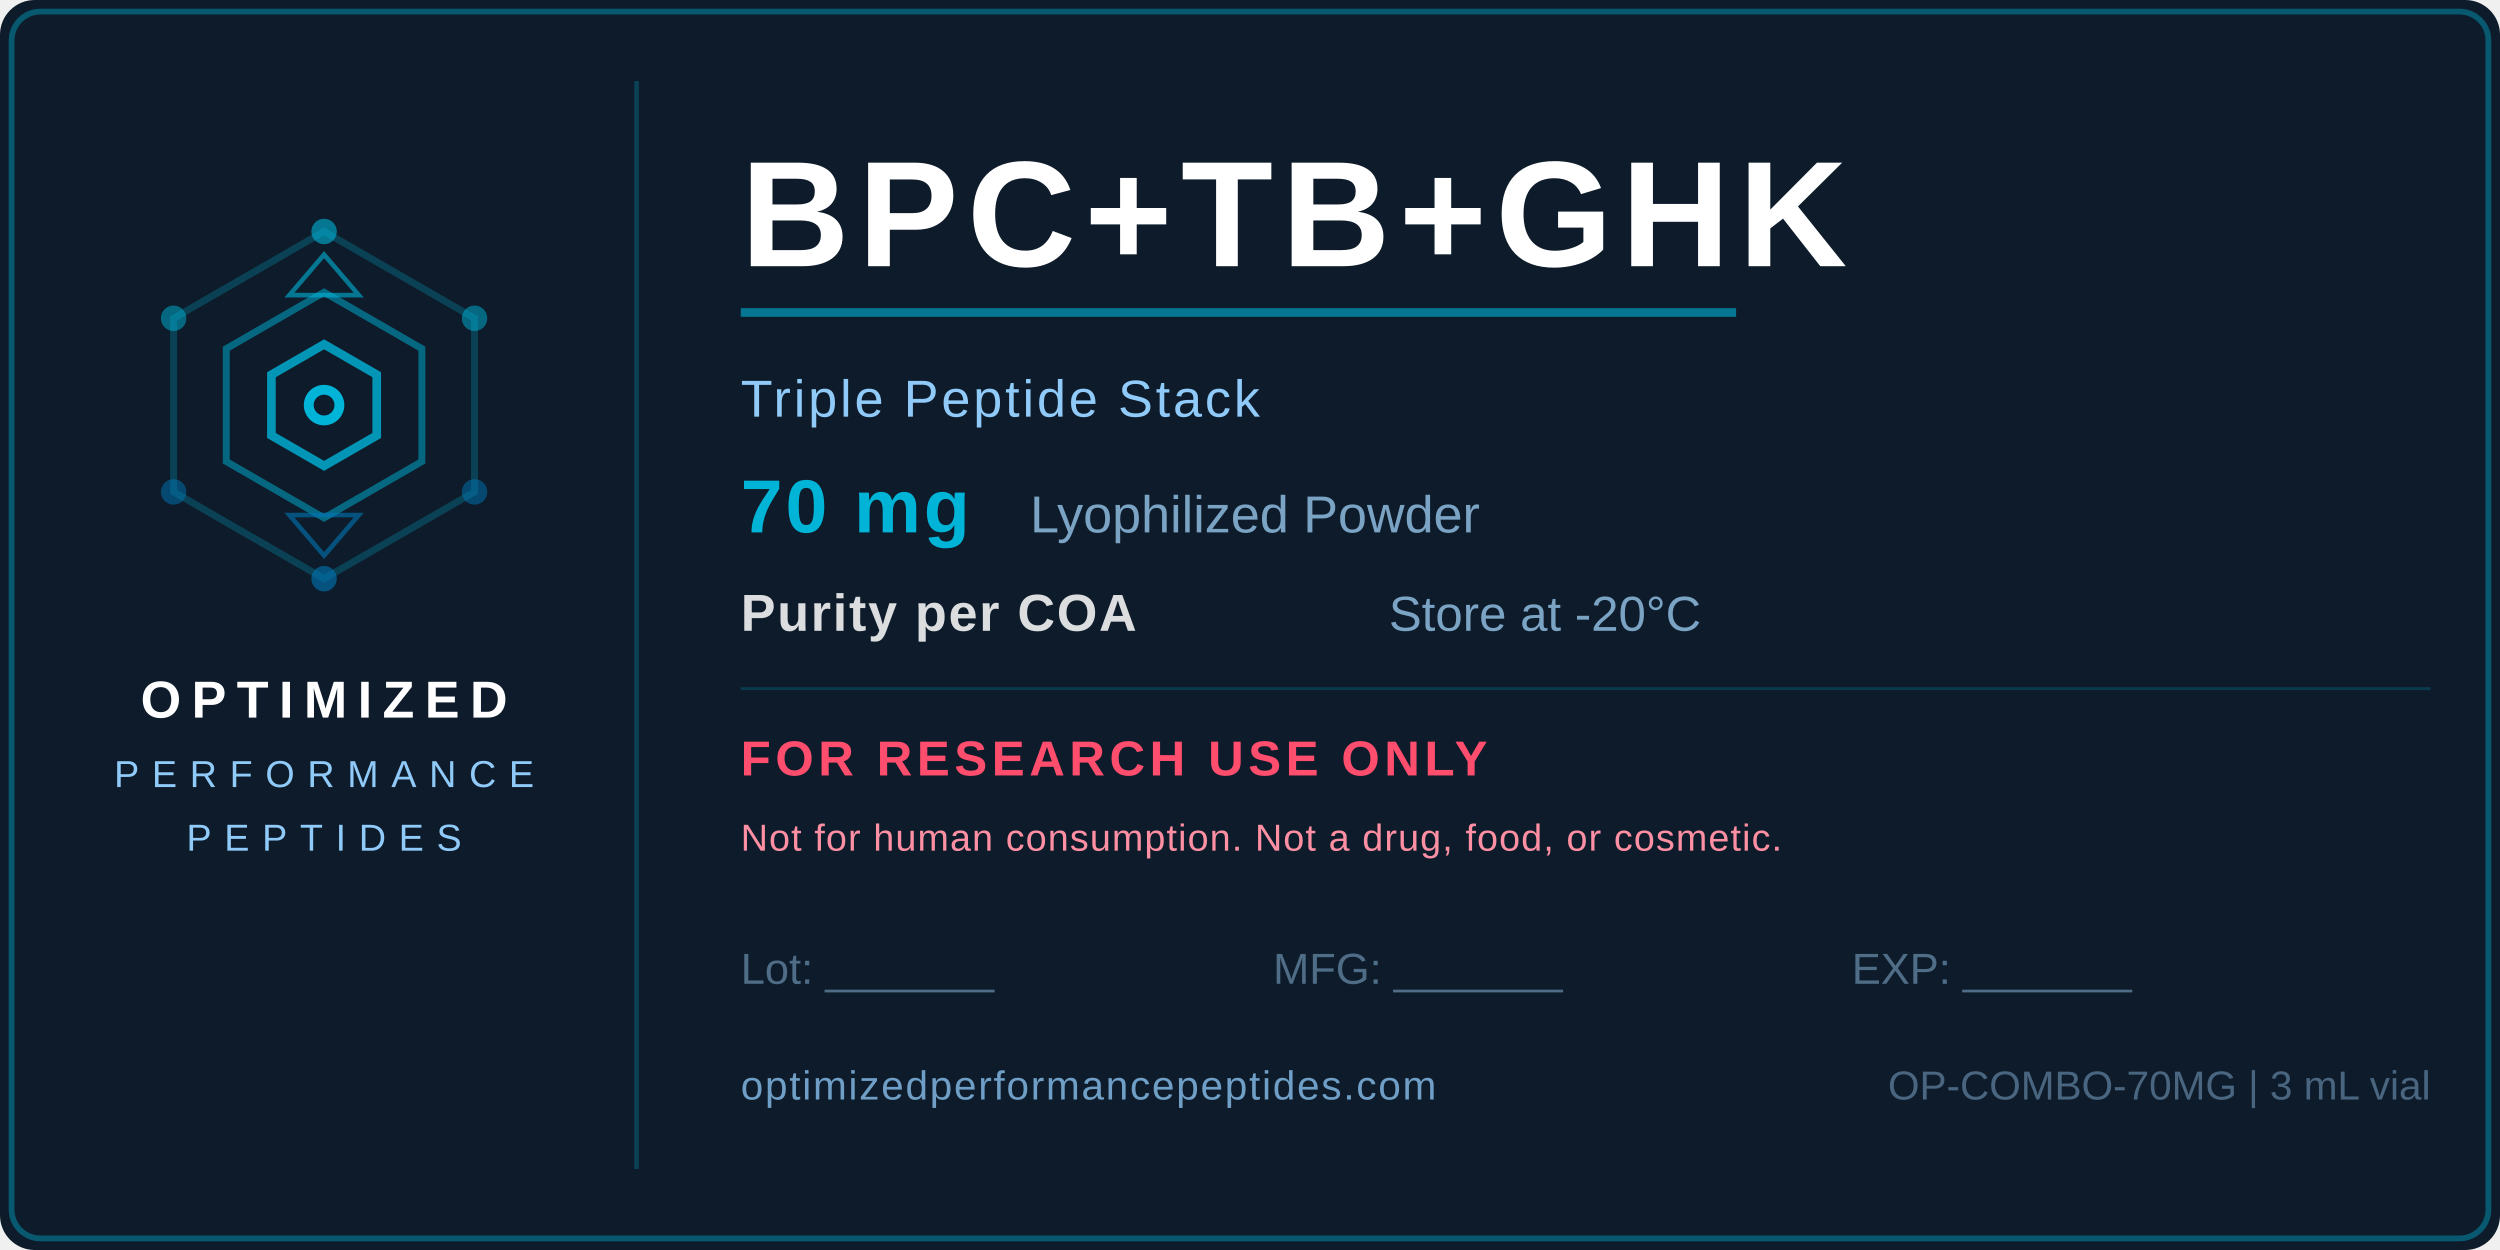
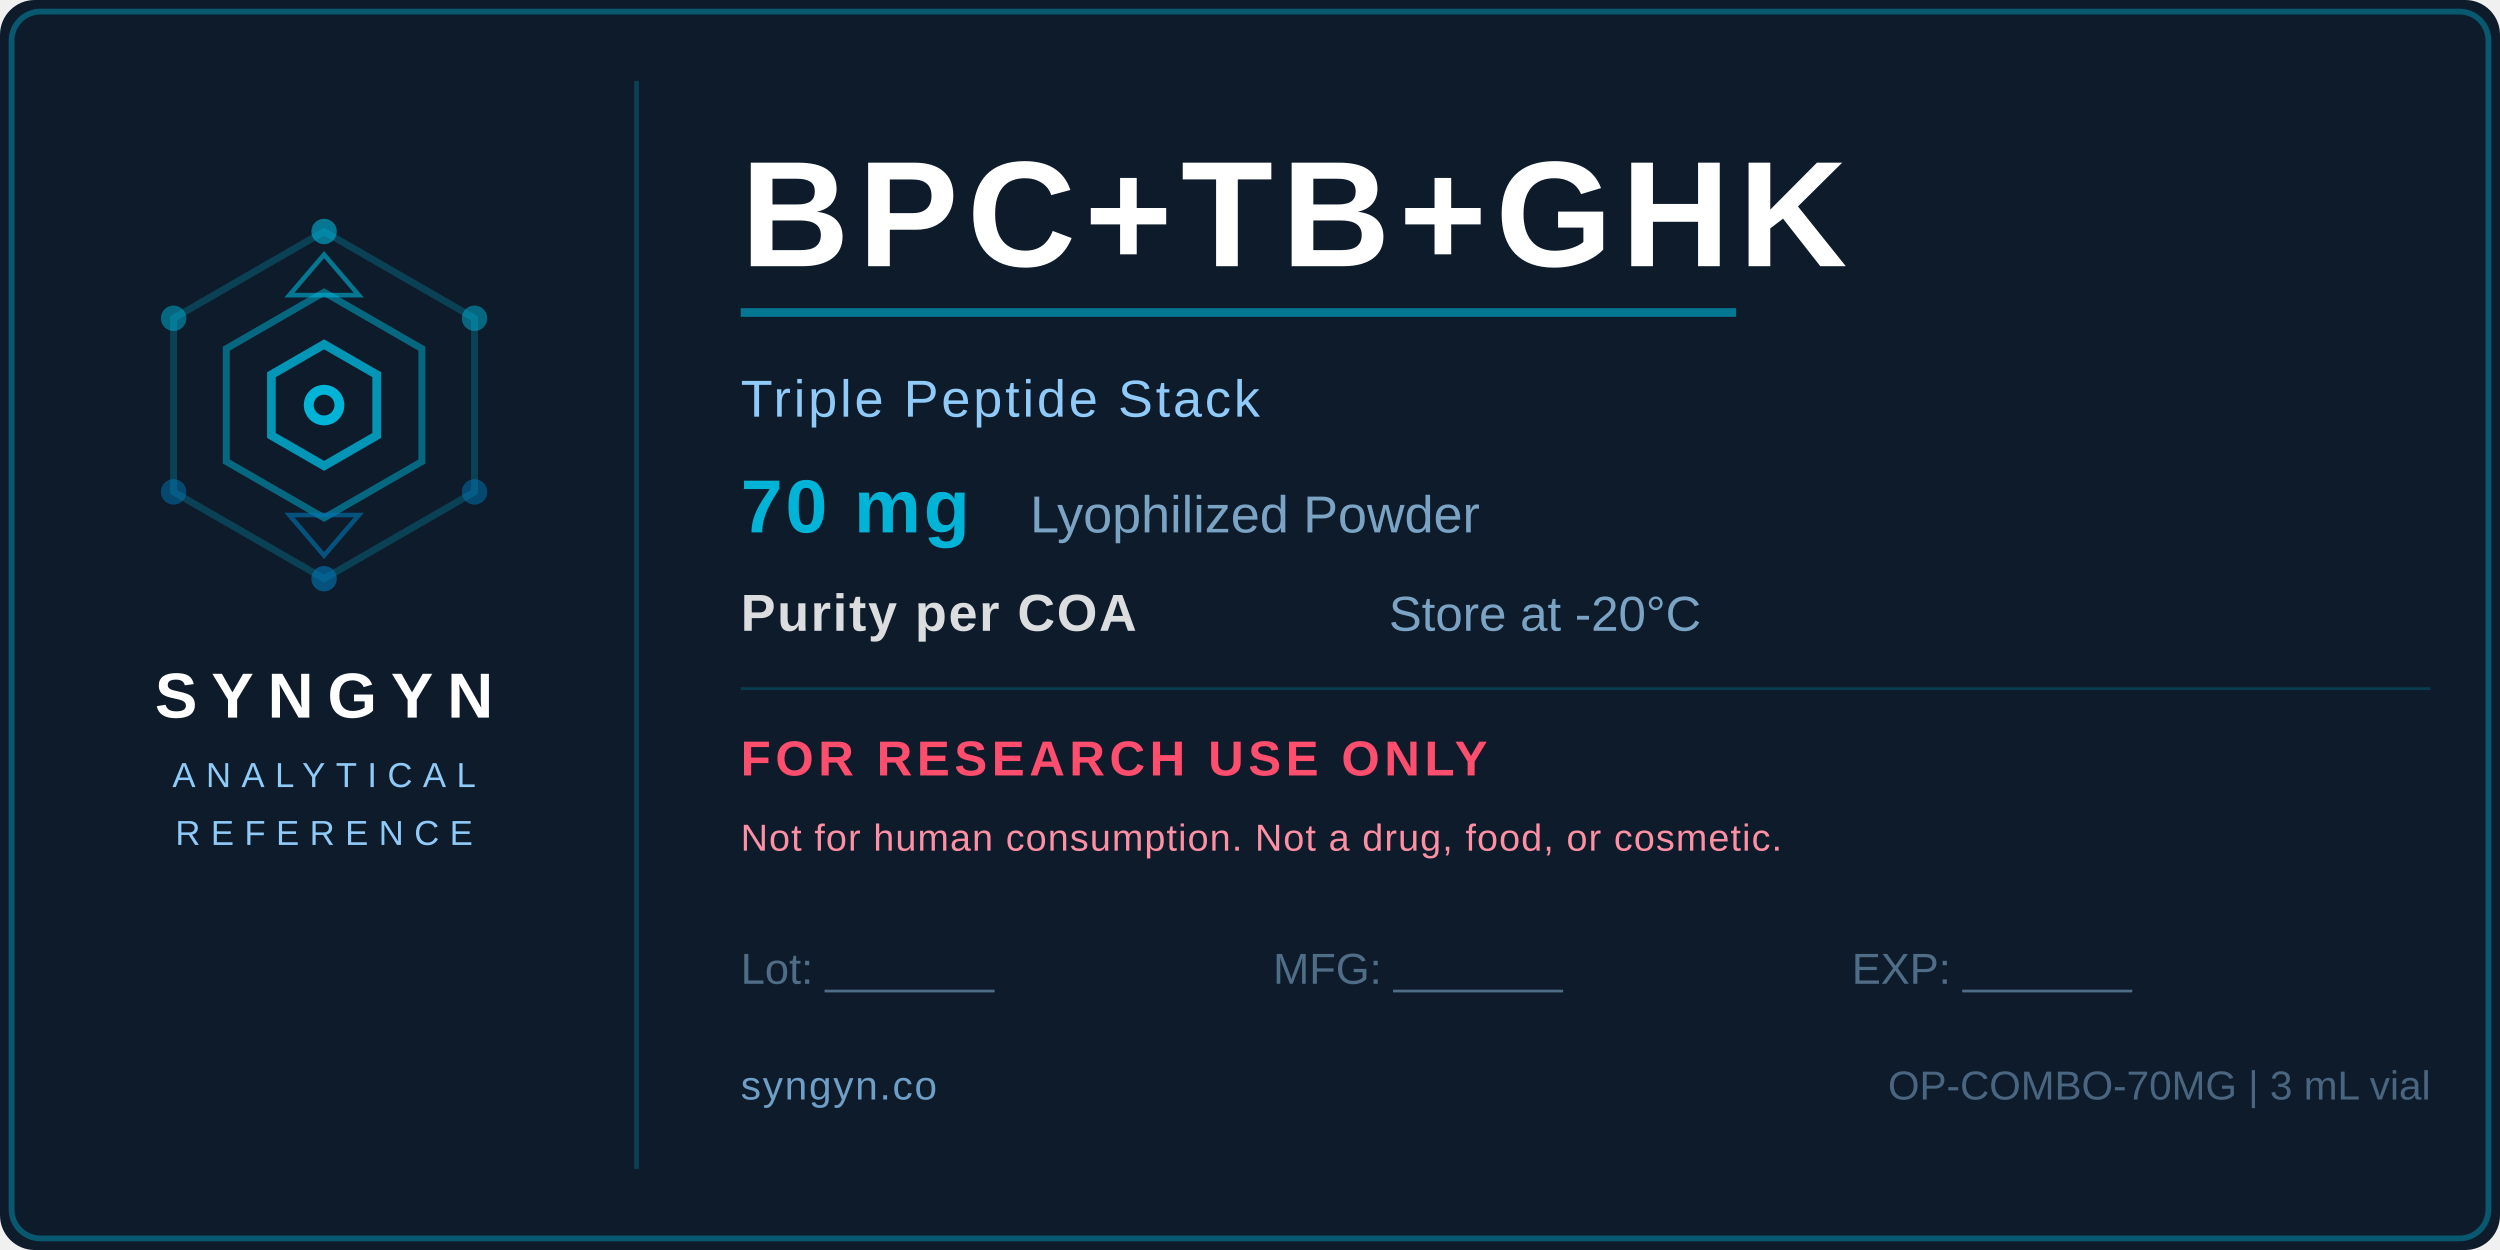
<svg xmlns="http://www.w3.org/2000/svg" width="1.5in" height="0.75in" viewBox="0 0 432 216">
  <rect x="0" y="0" width="432" height="216" rx="6" fill="#0D1B2A" />
  <rect x="2" y="2" width="428" height="212" rx="5" fill="none" stroke="#00B4D8" stroke-width="1" opacity="0.4" />
  <line x1="110" y1="14" x2="110" y2="202" stroke="#00B4D8" stroke-width="0.8" opacity="0.25" />
  <g transform="translate(56, 70)">
    <polygon points="0,-30 26,-15 26,15 0,30 -26,15 -26,-15" fill="none" stroke="#00B4D8" stroke-width="1.2" opacity="0.25" />
    <polygon points="0,-19.5 16.9,-9.75 16.9,9.75 0,19.5 -16.9,9.75 -16.9,-9.75" fill="none" stroke="#00B4D8" stroke-width="1.2" opacity="0.5" />
    <polygon points="0,-10.5 9.1,-5.25 9.1,5.25 0,10.5 -9.1,5.25 -9.1,-5.25" fill="none" stroke="#00B4D8" stroke-width="1.5" opacity="0.8" />
    <circle cx="0" cy="-30" r="2.2" fill="#00B4D8" opacity="0.6" />
    <circle cx="26" cy="-15" r="2.2" fill="#00B4D8" opacity="0.5" />
    <circle cx="26" cy="15" r="2.2" fill="#0077B6" opacity="0.5" />
    <circle cx="0" cy="30" r="2.2" fill="#0077B6" opacity="0.6" />
    <circle cx="-26" cy="15" r="2.2" fill="#0077B6" opacity="0.5" />
    <circle cx="-26" cy="-15" r="2.2" fill="#00B4D8" opacity="0.5" />
    <circle cx="0" cy="0" r="3.5" fill="#00B4D8" />
    <circle cx="0" cy="0" r="1.8" fill="#0D1B2A" />
    <polygon points="0,-26 6,-19 -6,-19" fill="none" stroke="#00B4D8" stroke-width="0.8" opacity="0.6" />
    <polygon points="0,26 6,19 -6,19" fill="none" stroke="#0077B6" stroke-width="0.8" opacity="0.6" />
  </g>
-   <text x="56" y="124" text-anchor="middle" font-family="'Helvetica Neue', Arial, sans-serif" font-size="9" font-weight="700" fill="#FFFFFF" letter-spacing="1.8">OPTIMIZED</text>
-   <text x="56" y="136" text-anchor="middle" font-family="'Helvetica Neue', Arial, sans-serif" font-size="6.5" font-weight="400" fill="#90CAF9" letter-spacing="2.2">PERFORMANCE</text>
-   <text x="56" y="147" text-anchor="middle" font-family="'Helvetica Neue', Arial, sans-serif" font-size="6.5" font-weight="400" fill="#90CAF9" letter-spacing="2.2">PEPTIDES</text>
+   <text x="56" y="124" text-anchor="middle" font-family="'Helvetica Neue', Arial, sans-serif" font-size="11" font-weight="700" fill="#FFFFFF" letter-spacing="2.4">SYNGYN</text>
+   <text x="56" y="136" text-anchor="middle" font-family="'Helvetica Neue', Arial, sans-serif" font-size="6" font-weight="400" fill="#90CAF9" letter-spacing="1.8">ANALYTICAL</text>
+   <text x="56" y="146" text-anchor="middle" font-family="'Helvetica Neue', Arial, sans-serif" font-size="6" font-weight="400" fill="#90CAF9" letter-spacing="1.8">REFERENCE</text>
  <text x="128" y="46" font-family="'Helvetica Neue', Arial, sans-serif" font-size="26" font-weight="800" fill="#FFFFFF" letter-spacing="1.5">BPC+TB+GHK</text>
  <line x1="128" y1="54" x2="300" y2="54" stroke="#00B4D8" stroke-width="1.5" opacity="0.6" />
  <text x="128" y="72" font-family="'Helvetica Neue', Arial, sans-serif" font-size="9" font-weight="400" fill="#90CAF9" letter-spacing="0.5">Triple Peptide Stack</text>
  <text x="128" y="92" font-family="'Helvetica Neue', Arial, sans-serif" font-size="13" font-weight="700" fill="#00B4D8" letter-spacing="0.5">70 mg</text>
  <text x="178" y="92" font-family="'Helvetica Neue', Arial, sans-serif" font-size="9" font-weight="400" fill="#7BA3C4">Lyophilized Powder</text>
  <text x="128" y="109" font-family="'Helvetica Neue', Arial, sans-serif" font-size="9" font-weight="600" fill="#FFFFFF" opacity="0.85" letter-spacing="0.3">Purity per COA</text>
  <text x="240" y="109" font-family="'Helvetica Neue', Arial, sans-serif" font-size="8.5" font-weight="400" fill="#7BA3C4">Store at -20°C</text>
  <line x1="128" y1="119" x2="420" y2="119" stroke="#00B4D8" stroke-width="0.5" opacity="0.2" />
  <text x="128" y="134" font-family="'Helvetica Neue', Arial, sans-serif" font-size="8.5" font-weight="700" fill="#FF4D6D" letter-spacing="0.8">FOR RESEARCH USE ONLY</text>
  <text x="128" y="147" font-family="'Helvetica Neue', Arial, sans-serif" font-size="6.5" font-weight="500" fill="#FF8FA3" letter-spacing="0.2">Not for human consumption. Not a drug, food, or cosmetic.</text>
  <text x="128" y="170" font-family="'Helvetica Neue', Arial, sans-serif" font-size="7.5" font-weight="400" fill="#7BA3C4" opacity="0.6">Lot: _______</text>
  <text x="220" y="170" font-family="'Helvetica Neue', Arial, sans-serif" font-size="7.5" font-weight="400" fill="#7BA3C4" opacity="0.6">MFG: _______</text>
  <text x="320" y="170" font-family="'Helvetica Neue', Arial, sans-serif" font-size="7.5" font-weight="400" fill="#7BA3C4" opacity="0.6">EXP: _______</text>
-   <text x="128" y="190" font-family="'Helvetica Neue', Arial, sans-serif" font-size="7" font-weight="500" fill="#90CAF9" opacity="0.75" letter-spacing="0.3">optimizedperformancepeptides.com</text>
+   <text x="128" y="190" font-family="'Helvetica Neue', Arial, sans-serif" font-size="7" font-weight="500" fill="#90CAF9" opacity="0.75" letter-spacing="0.3">syngyn.co</text>
  <text x="420" y="190" text-anchor="end" font-family="'Helvetica Neue', Arial, sans-serif" font-size="7" font-weight="400" fill="#7BA3C4" opacity="0.55">OP-COMBO-70MG | 3 mL vial</text>
</svg>
